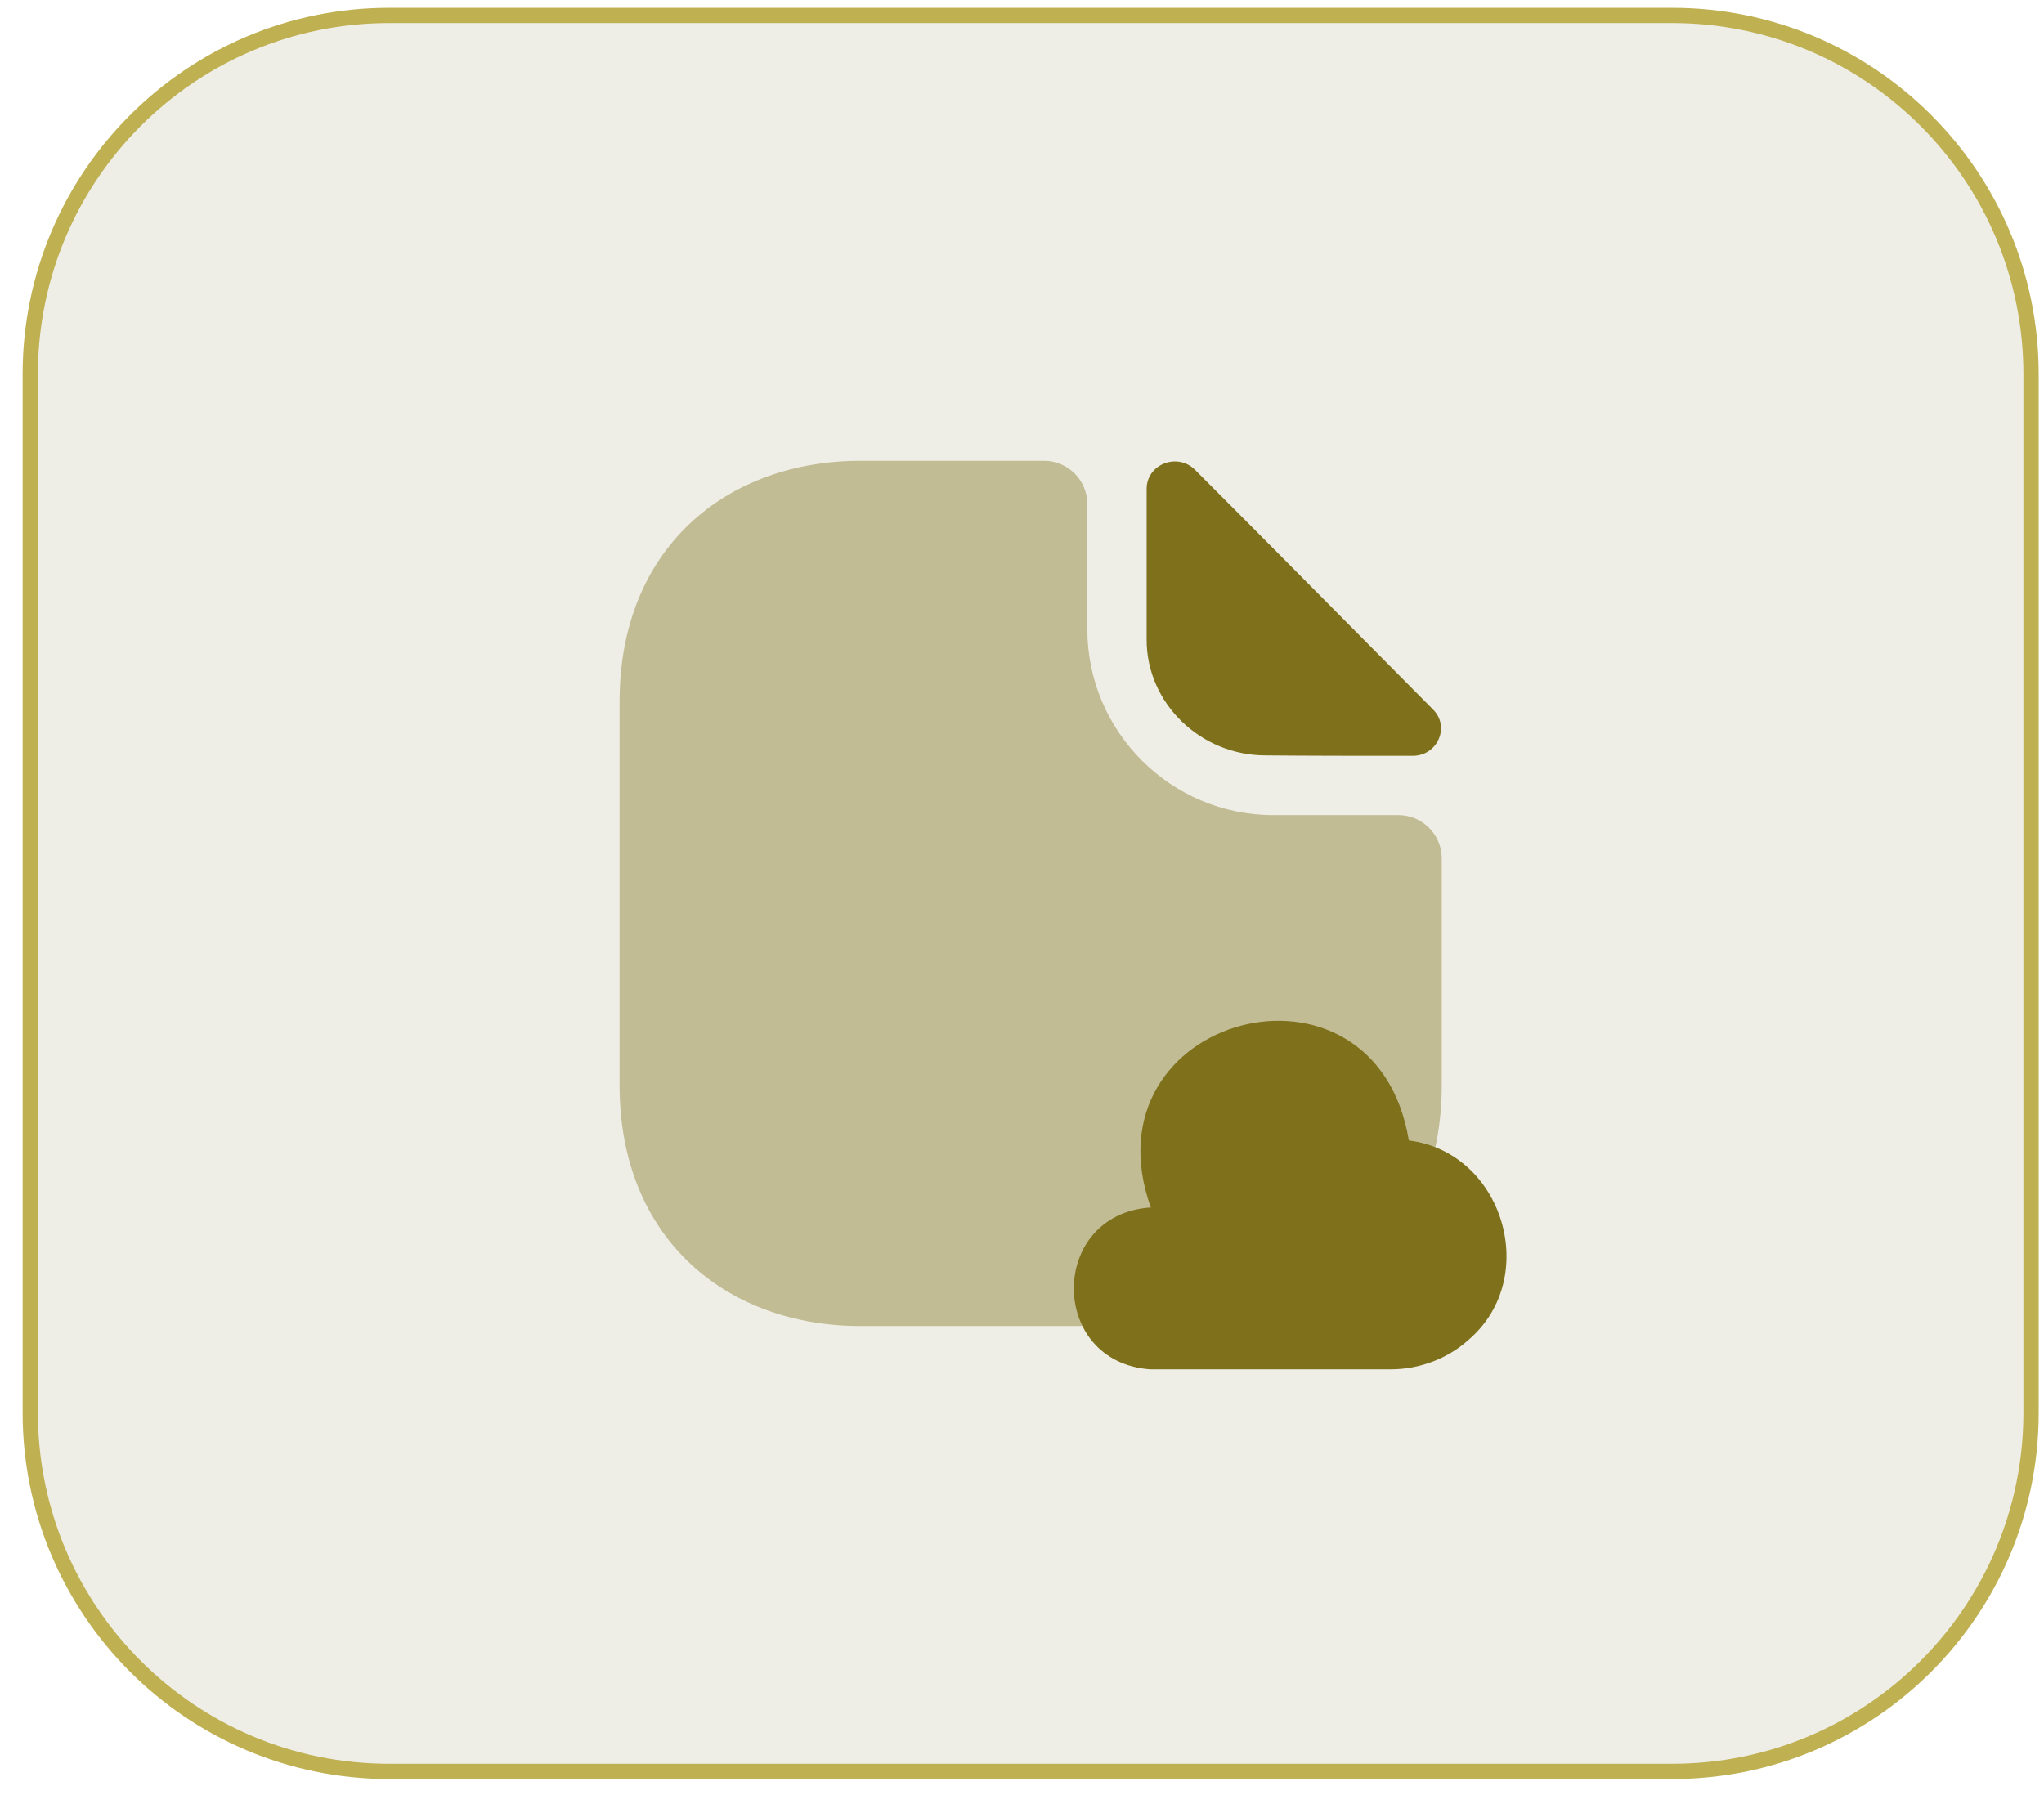
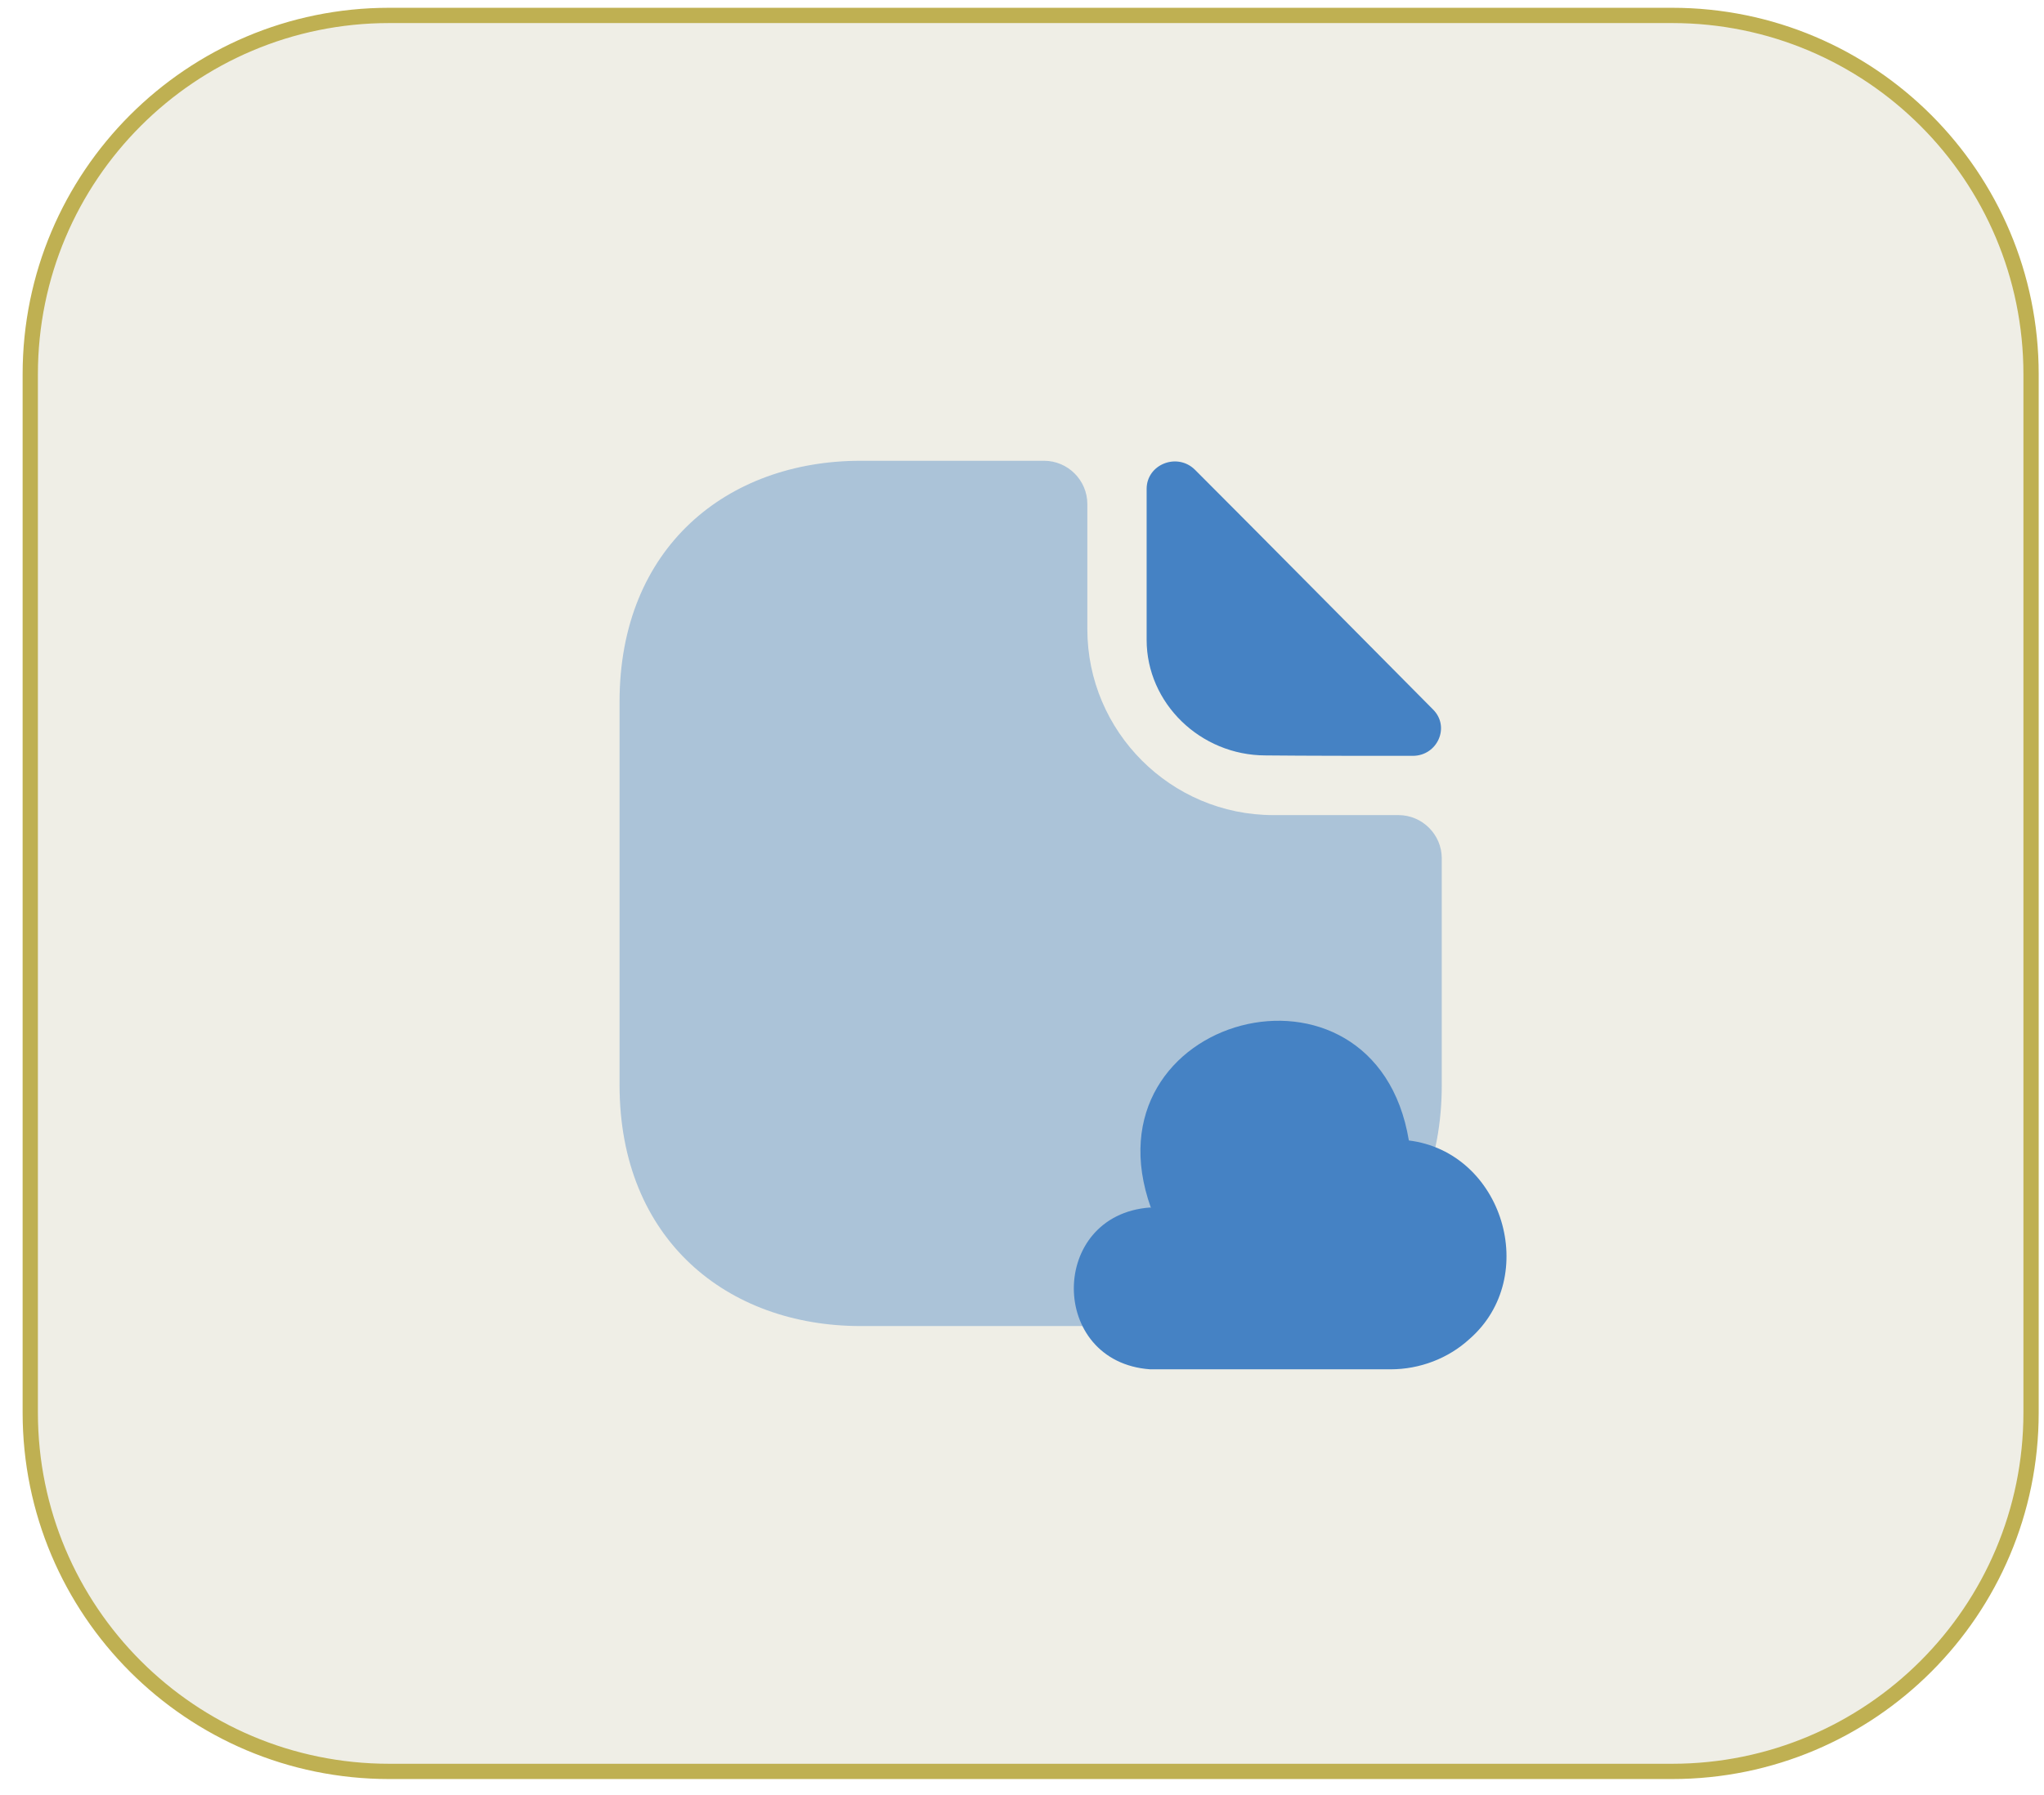
<svg xmlns="http://www.w3.org/2000/svg" width="82" height="72" viewBox="0 0 82 72" fill="none">
  <rect x="1.214" y="0.619" width="80.267" height="70.463" rx="14.399" fill="#5F5200" fill-opacity="0.1" />
-   <path opacity="0.4" d="M56.104 32.708H51.086C46.972 32.708 43.621 29.358 43.621 25.243V20.226C43.621 19.271 42.84 18.49 41.885 18.49H34.525C29.177 18.49 24.855 21.962 24.855 28.16V43.541C24.855 49.739 29.177 53.211 34.525 53.211H48.17C53.517 53.211 57.84 49.739 57.84 43.541V34.444C57.84 33.49 57.059 32.708 56.104 32.708Z" fill="#7F711B" />
-   <path d="M47.944 18.855C47.232 18.143 46 18.629 46 19.619V25.677C46 28.212 48.153 30.313 50.774 30.313C52.423 30.33 54.715 30.33 56.676 30.33C57.666 30.33 58.187 29.167 57.492 28.472C54.993 25.955 50.514 21.424 47.944 18.855Z" fill="#7F711B" />
-   <path d="M46.139 48.454C42.059 48.749 42.059 54.652 46.139 54.947H55.791C56.954 54.947 58.1 54.513 58.951 53.732C61.815 51.232 60.288 46.232 56.52 45.764C55.166 37.621 43.396 40.712 46.173 48.472" fill="#7F711B" />
+   <path opacity="0.4" d="M56.104 32.708H51.086C46.972 32.708 43.621 29.358 43.621 25.243V20.226C43.621 19.271 42.84 18.49 41.885 18.49H34.525C29.177 18.49 24.855 21.962 24.855 28.16V43.541C24.855 49.739 29.177 53.211 34.525 53.211H48.17C53.517 53.211 57.84 49.739 57.84 43.541V34.444C57.84 33.49 57.059 32.708 56.104 32.708Z" fill="#4582C4" />
+   <path d="M47.944 18.855C47.232 18.143 46 18.629 46 19.619V25.677C46 28.212 48.153 30.313 50.774 30.313C52.423 30.33 54.715 30.33 56.676 30.33C57.666 30.33 58.187 29.167 57.492 28.472C54.993 25.955 50.514 21.424 47.944 18.855Z" fill="#4582C4" />
+   <path d="M46.139 48.454C42.059 48.749 42.059 54.652 46.139 54.947H55.791C56.954 54.947 58.1 54.513 58.951 53.732C61.815 51.232 60.288 46.232 56.52 45.764C55.166 37.621 43.396 40.712 46.173 48.472" fill="#4582C4" />
  <rect x="1.214" y="0.619" width="80.267" height="70.463" rx="14.399" stroke="#BFB052" stroke-width="0.613" />
</svg>
